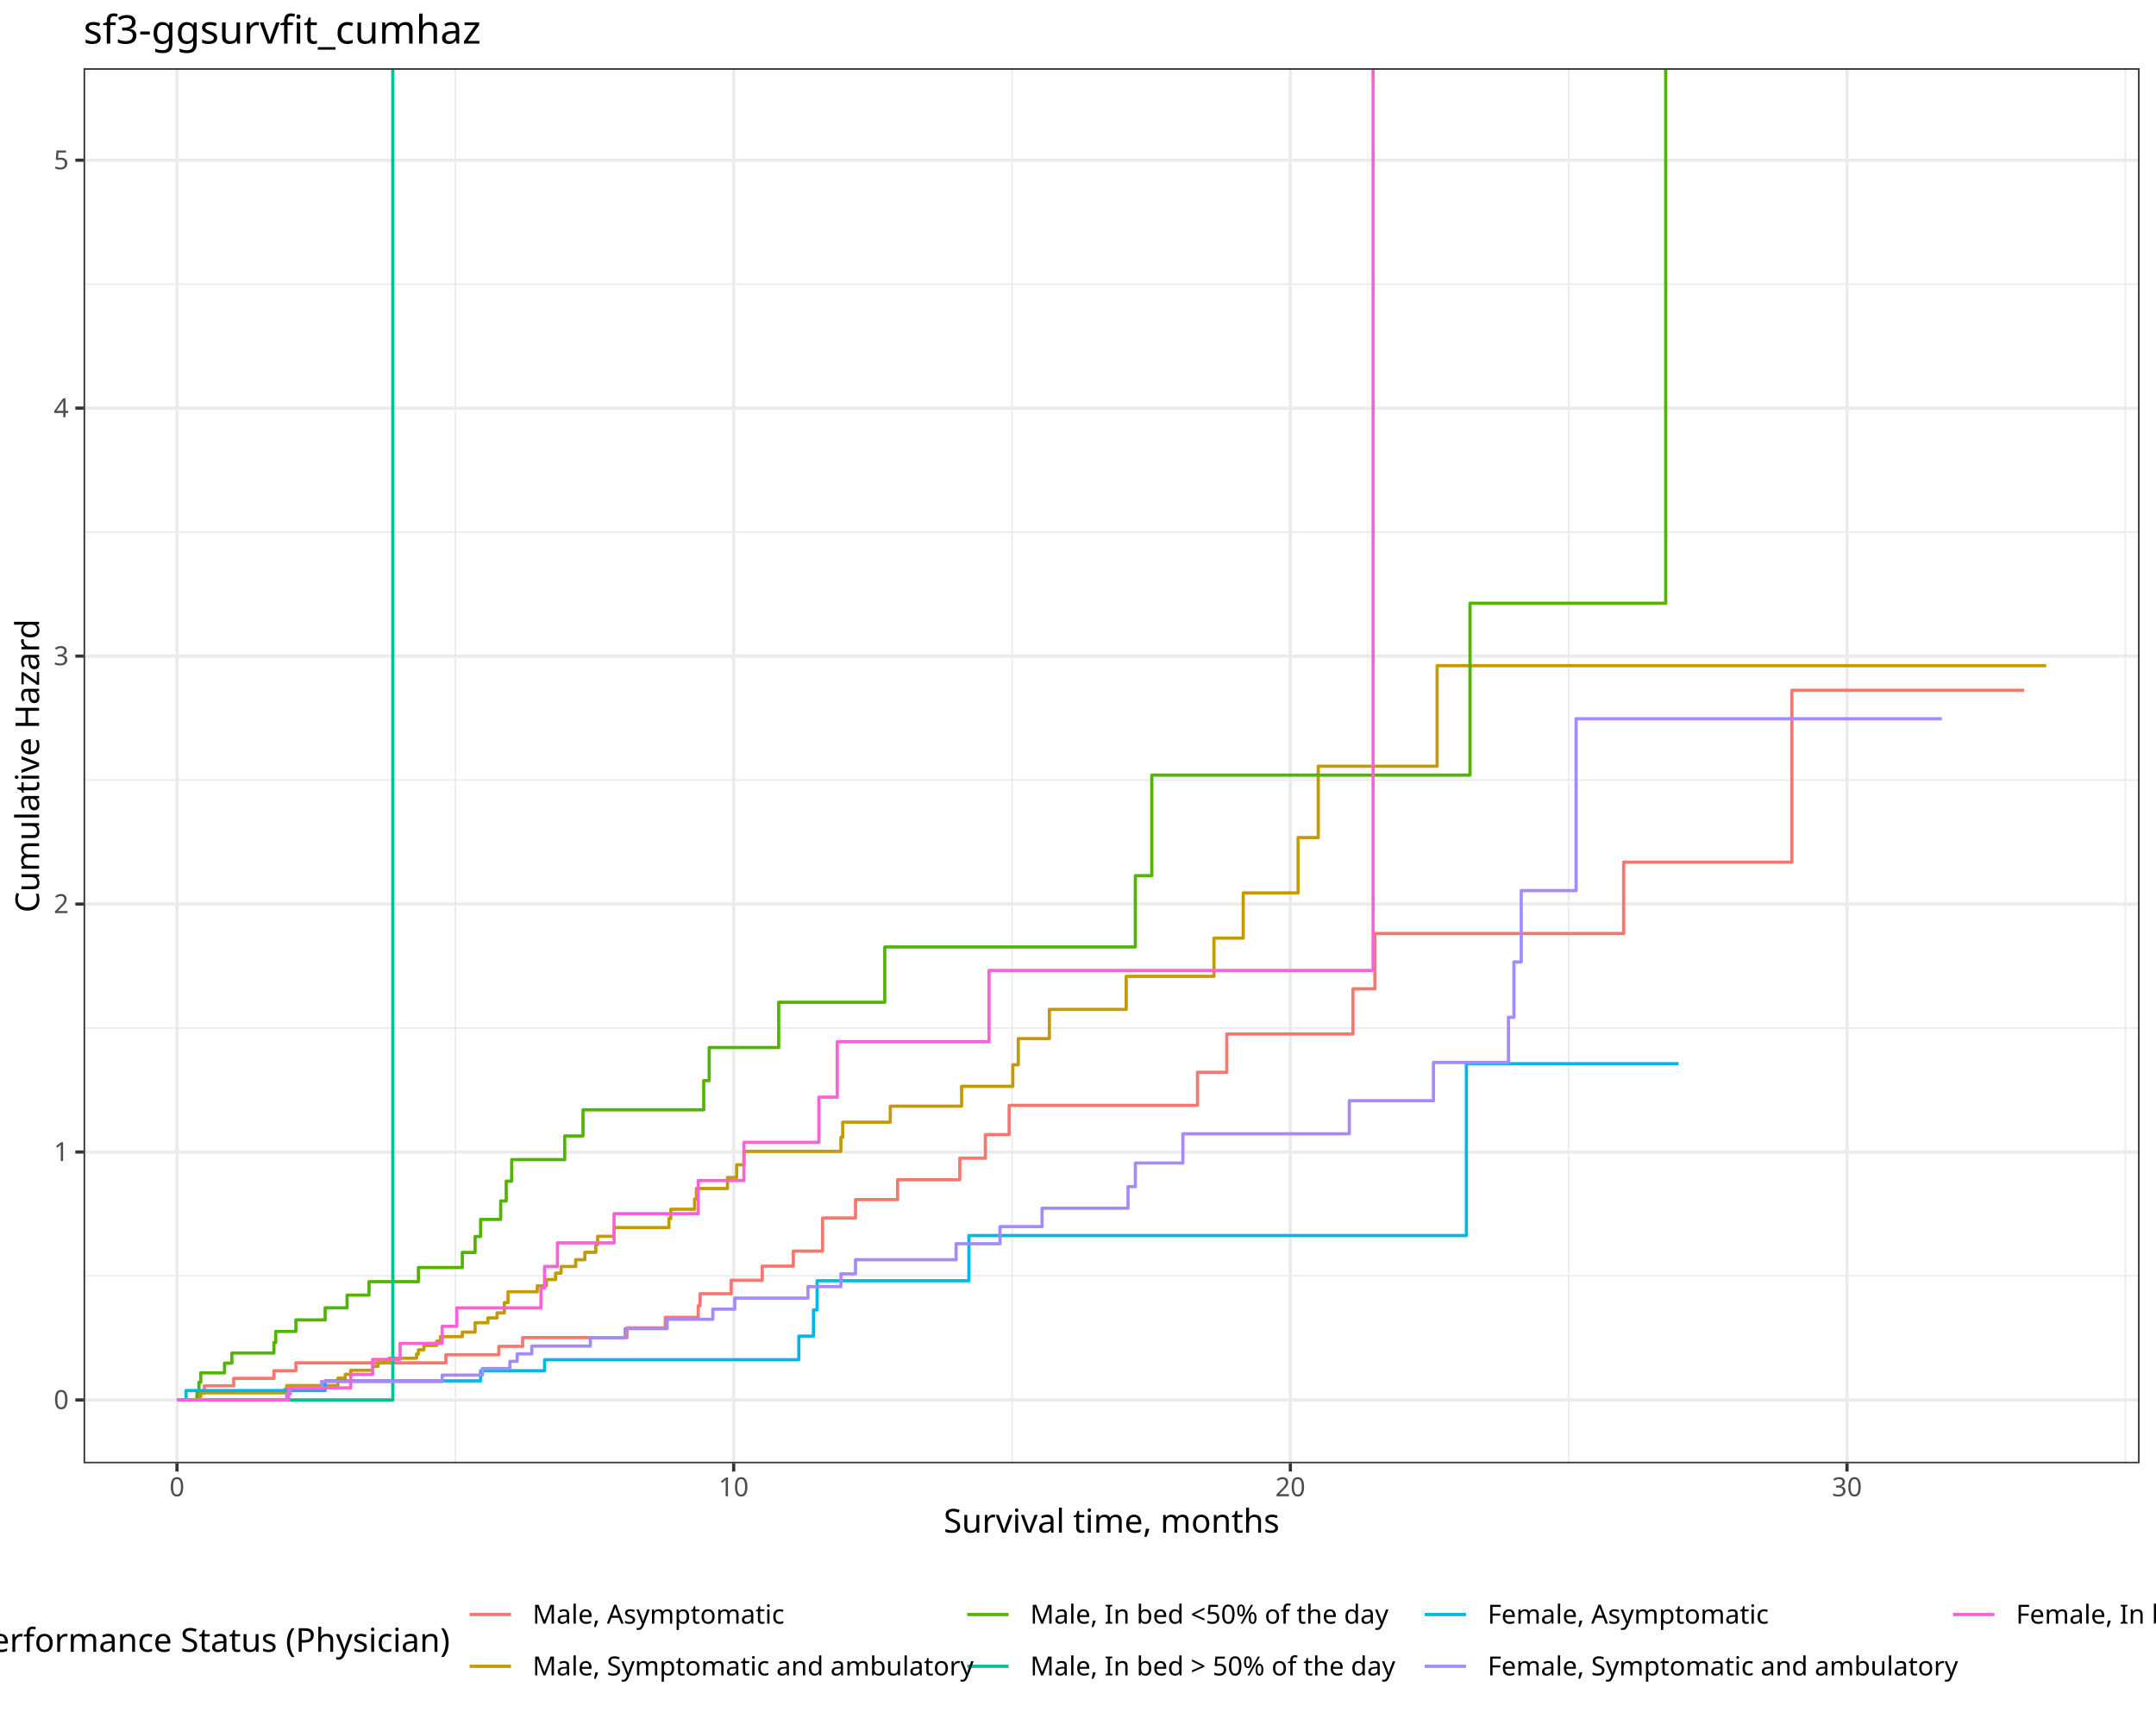
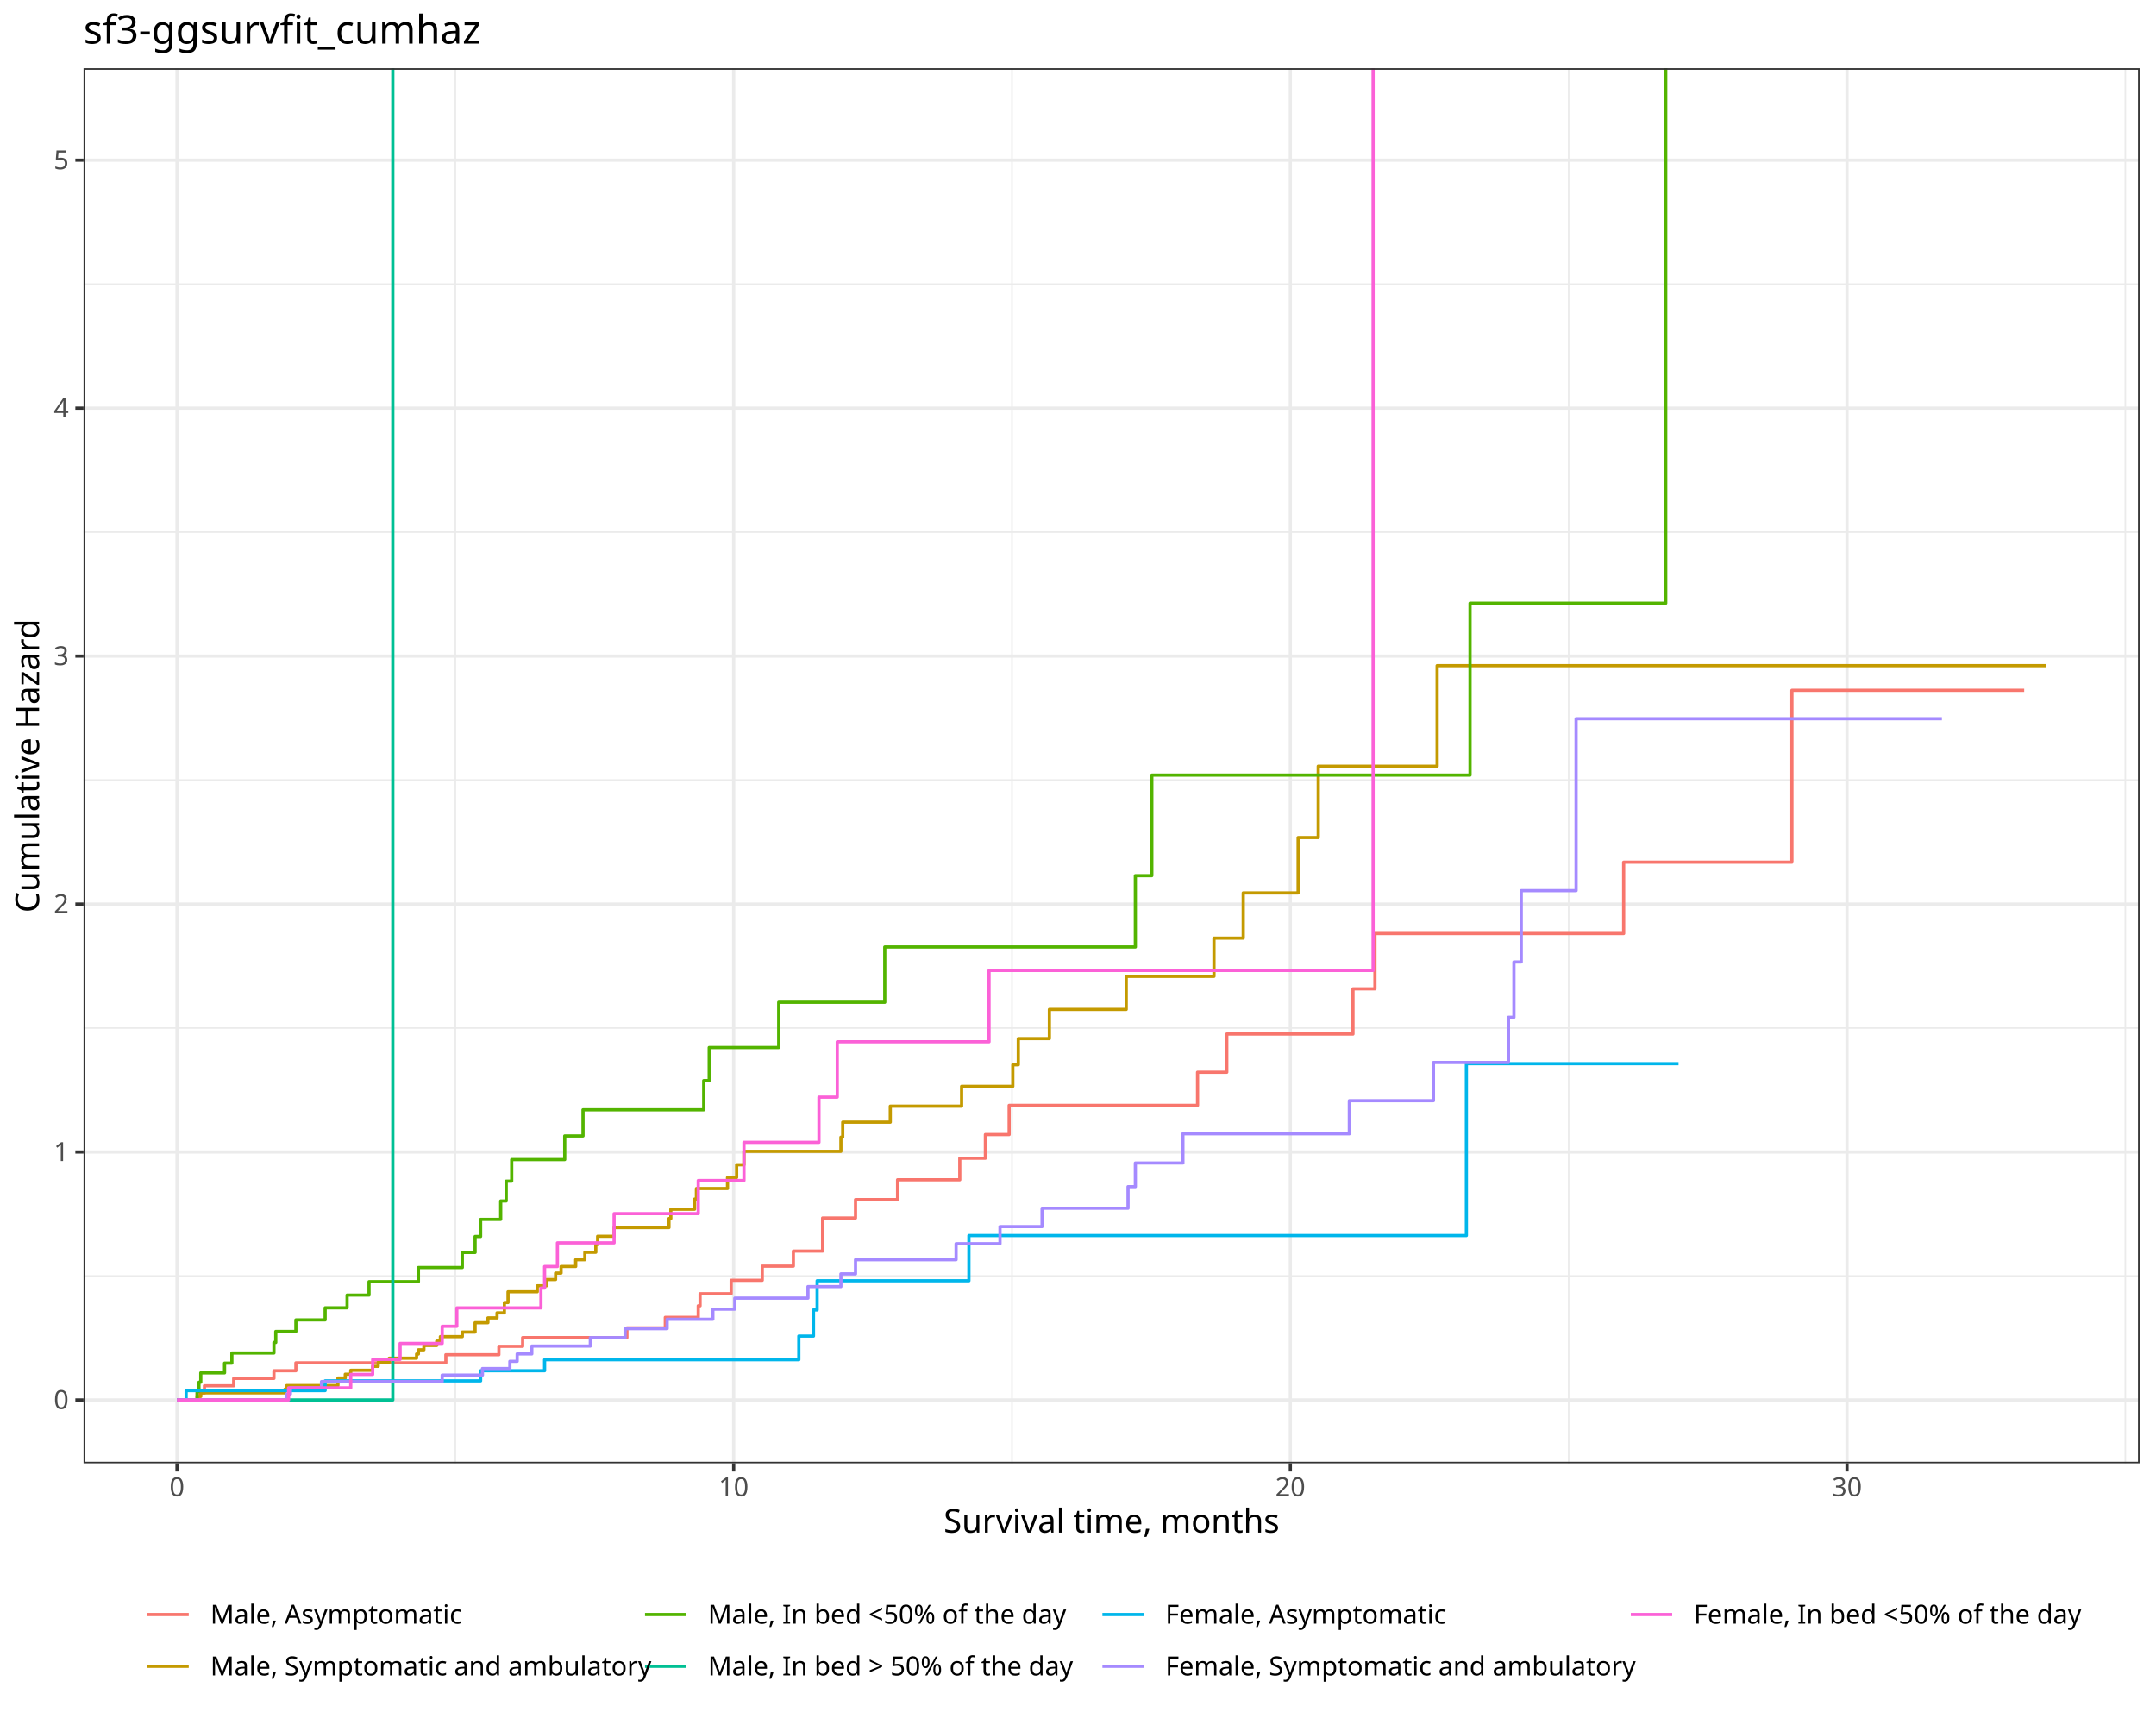
<svg xmlns="http://www.w3.org/2000/svg" class="svglite" data-engine-version="2.0" width="720.00pt" height="576.00pt" viewBox="0 0 720.00 576.00">
  <defs>
    <style type="text/css">
    .svglite line, .svglite polyline, .svglite polygon, .svglite path, .svglite rect, .svglite circle {
      fill: none;
      stroke: #000000;
      stroke-linecap: round;
      stroke-linejoin: round;
      stroke-miterlimit: 10.00;
    }
  </style>
  </defs>
  <rect width="100%" height="100%" style="stroke: none; fill: #FFFFFF;" />
  <defs>
    <clipPath id="cpMC4wMHw3MjAuMDB8MC4wMHw1NzYuMDA=">
      <rect x="0.00" y="0.00" width="720.00" height="576.00" />
    </clipPath>
  </defs>
  <g clip-path="url(#cpMC4wMHw3MjAuMDB8MC4wMHw1NzYuMDA=)">
    <rect x="0.00" y="0.00" width="720.00" height="576.00" style="stroke-width: 1.07; stroke: #FFFFFF; fill: #FFFFFF;" />
  </g>
  <defs>
    <clipPath id="cpMjcuOTB8NzE0LjUyfDIyLjc4fDQ4OC42Mw==">
      <rect x="27.90" y="22.78" width="686.62" height="465.85" />
    </clipPath>
  </defs>
  <g clip-path="url(#cpMjcuOTB8NzE0LjUyfDIyLjc4fDQ4OC42Mw==)">
    <rect x="27.90" y="22.78" width="686.62" height="465.85" style="stroke-width: 1.07; stroke: none; fill: #FFFFFF;" />
    <polyline points="27.90,426.06 714.52,426.06 " style="stroke-width: 0.53; stroke: #EBEBEB; stroke-linecap: butt;" />
    <polyline points="27.90,343.27 714.52,343.27 " style="stroke-width: 0.53; stroke: #EBEBEB; stroke-linecap: butt;" />
    <polyline points="27.90,260.47 714.52,260.47 " style="stroke-width: 0.53; stroke: #EBEBEB; stroke-linecap: butt;" />
    <polyline points="27.90,177.68 714.52,177.68 " style="stroke-width: 0.53; stroke: #EBEBEB; stroke-linecap: butt;" />
    <polyline points="27.90,94.89 714.52,94.89 " style="stroke-width: 0.53; stroke: #EBEBEB; stroke-linecap: butt;" />
    <polyline points="152.06,488.63 152.06,22.78 " style="stroke-width: 0.53; stroke: #EBEBEB; stroke-linecap: butt;" />
    <polyline points="337.96,488.63 337.96,22.78 " style="stroke-width: 0.53; stroke: #EBEBEB; stroke-linecap: butt;" />
    <polyline points="523.86,488.63 523.86,22.78 " style="stroke-width: 0.53; stroke: #EBEBEB; stroke-linecap: butt;" />
    <polyline points="709.76,488.63 709.76,22.78 " style="stroke-width: 0.53; stroke: #EBEBEB; stroke-linecap: butt;" />
    <polyline points="27.90,467.46 714.52,467.46 " style="stroke-width: 1.07; stroke: #EBEBEB; stroke-linecap: butt;" />
    <polyline points="27.90,384.67 714.52,384.67 " style="stroke-width: 1.07; stroke: #EBEBEB; stroke-linecap: butt;" />
    <polyline points="27.90,301.87 714.52,301.87 " style="stroke-width: 1.07; stroke: #EBEBEB; stroke-linecap: butt;" />
    <polyline points="27.90,219.08 714.52,219.08 " style="stroke-width: 1.07; stroke: #EBEBEB; stroke-linecap: butt;" />
    <polyline points="27.90,136.28 714.52,136.28 " style="stroke-width: 1.07; stroke: #EBEBEB; stroke-linecap: butt;" />
    <polyline points="27.90,53.49 714.52,53.49 " style="stroke-width: 1.07; stroke: #EBEBEB; stroke-linecap: butt;" />
    <polyline points="59.11,488.63 59.11,22.78 " style="stroke-width: 1.07; stroke: #EBEBEB; stroke-linecap: butt;" />
    <polyline points="245.01,488.63 245.01,22.78 " style="stroke-width: 1.07; stroke: #EBEBEB; stroke-linecap: butt;" />
    <polyline points="430.91,488.63 430.91,22.78 " style="stroke-width: 1.07; stroke: #EBEBEB; stroke-linecap: butt;" />
    <polyline points="616.81,488.63 616.81,22.78 " style="stroke-width: 1.07; stroke: #EBEBEB; stroke-linecap: butt;" />
    <polyline points="59.11,467.46 65.83,467.46 65.83,465.13 68.27,465.13 68.27,462.73 78.04,462.73 78.04,460.26 91.48,460.26 91.48,457.71 98.81,457.71 98.81,455.08 148.89,455.08 148.89,452.36 166.60,452.36 166.60,449.56 174.54,449.56 174.54,446.65 175.77,446.65 175.77,446.65 196.53,446.65 196.53,446.65 209.36,446.65 209.36,443.41 217.30,443.41 217.30,443.41 222.18,443.41 222.18,439.88 232.57,439.88 232.57,439.88 233.18,439.88 233.18,436.03 233.79,436.03 233.79,431.99 242.34,431.99 242.34,431.99 244.17,431.99 244.17,427.51 254.55,427.51 254.55,422.78 264.94,422.78 264.94,417.76 274.71,417.76 274.71,406.71 285.70,406.71 285.70,400.57 299.75,400.57 299.75,393.94 320.52,393.94 320.52,386.74 329.07,386.74 329.07,378.85 330.29,378.85 330.29,378.85 337.01,378.85 337.01,369.10 399.92,369.10 399.92,358.04 409.69,358.04 409.69,345.28 451.83,345.28 451.83,330.18 459.16,330.18 459.16,311.71 542.22,311.71 542.22,287.89 572.15,287.89 572.15,287.89 598.41,287.89 598.41,230.50 675.98,230.50 675.98,230.50 " style="stroke-width: 1.07; stroke: #F8766D; stroke-linecap: butt;" />
    <polyline points="59.11,467.46 65.83,467.46 65.83,466.29 67.05,466.29 67.05,465.09 95.14,465.09 95.14,463.89 95.75,463.89 95.75,462.66 112.86,462.66 112.86,460.15 115.30,460.15 115.30,458.87 117.13,458.87 117.13,457.56 124.46,457.56 124.46,456.24 126.29,456.24 126.29,454.89 129.96,454.89 129.96,453.52 139.12,453.52 139.12,452.13 139.73,452.13 139.73,450.72 141.56,450.72 141.56,449.28 145.84,449.28 145.84,447.81 147.06,447.81 147.06,446.32 154.39,446.32 154.39,444.80 158.66,444.80 158.66,441.67 162.94,441.67 162.94,440.07 165.38,440.07 165.38,440.07 165.99,440.07 165.99,438.39 168.44,438.39 168.44,434.94 169.66,434.94 169.66,431.34 172.10,431.34 172.10,431.34 173.93,431.34 173.93,431.34 178.82,431.34 178.82,431.34 179.43,431.34 179.43,429.35 182.48,429.35 182.48,427.25 185.54,427.25 185.54,425.10 187.37,425.10 187.37,422.89 192.26,422.89 192.26,420.63 194.09,420.63 194.09,420.63 194.70,420.63 194.70,420.63 195.31,420.63 195.31,418.15 196.53,418.15 196.53,418.15 198.97,418.15 198.97,415.53 199.58,415.53 199.58,412.81 203.86,412.81 203.86,412.81 205.08,412.81 205.08,409.90 223.40,409.90 223.40,406.89 224.02,406.89 224.02,403.77 229.51,403.77 229.51,403.77 231.96,403.77 231.96,400.39 232.57,400.39 232.57,396.87 242.95,396.87 242.95,393.19 244.17,393.19 244.17,393.19 246.00,393.19 246.00,388.94 248.45,388.94 248.45,384.46 280.82,384.46 280.82,379.73 281.43,379.73 281.43,374.71 297.31,374.71 297.31,369.37 305.86,369.37 305.86,369.37 311.35,369.37 311.35,369.37 321.13,369.37 321.13,362.74 338.23,362.74 338.23,355.54 338.84,355.54 338.84,355.54 340.06,355.54 340.06,346.81 350.44,346.81 350.44,337.06 376.10,337.06 376.10,326.01 405.41,326.01 405.41,313.24 415.18,313.24 415.18,298.15 433.51,298.15 433.51,279.67 440.23,279.67 440.23,255.85 479.93,255.85 479.93,222.28 551.39,222.28 551.39,222.28 683.31,222.28 683.31,222.28 " style="stroke-width: 1.07; stroke: #C49A00; stroke-linecap: butt;" />
    <polyline points="59.11,467.46 65.83,467.46 65.83,464.55 66.44,464.55 66.44,461.54 67.05,461.54 67.05,458.42 74.99,458.42 74.99,455.17 77.43,455.17 77.43,451.79 91.48,451.79 91.48,448.27 92.09,448.27 92.09,444.59 98.81,444.59 98.81,440.74 108.58,440.74 108.58,436.70 115.91,436.70 115.91,432.45 123.24,432.45 123.24,427.97 139.73,427.97 139.73,423.24 154.39,423.24 154.39,418.22 158.66,418.22 158.66,412.88 160.50,412.88 160.50,407.17 167.21,407.17 167.21,401.03 169.05,401.03 169.05,394.40 170.88,394.40 170.88,387.20 188.59,387.20 188.59,379.31 194.70,379.31 194.70,370.58 235.01,370.58 235.01,360.83 236.84,360.83 236.84,349.78 237.45,349.78 237.45,349.78 260.05,349.78 260.05,334.68 295.47,334.68 295.47,316.21 379.15,316.21 379.15,292.39 384.65,292.39 384.65,258.82 490.92,258.82 490.92,201.43 556.27,201.43 556.27,22.78 " style="stroke-width: 1.07; stroke: #53B400; stroke-linecap: butt;" />
    <polyline points="59.11,467.46 131.18,467.46 131.18,22.78 " style="stroke-width: 1.07; stroke: #00C094; stroke-linecap: butt;" />
    <polyline points="59.11,467.46 62.16,467.46 62.16,464.33 108.58,464.33 108.58,461.09 160.50,461.09 160.50,457.71 165.99,457.71 165.99,457.71 181.87,457.71 181.87,454.03 182.48,454.03 182.48,454.03 195.92,454.03 195.92,454.03 202.64,454.03 202.64,454.03 205.69,454.03 205.69,454.03 213.02,454.03 213.02,454.03 221.57,454.03 221.57,454.03 223.40,454.03 223.40,454.03 227.68,454.03 227.68,454.03 237.45,454.03 237.45,454.03 251.50,454.03 251.50,454.03 261.88,454.03 261.88,454.03 266.77,454.03 266.77,446.14 271.66,446.14 271.66,437.41 272.88,437.41 272.88,427.66 292.42,427.66 292.42,427.66 293.64,427.66 293.64,427.66 323.57,427.66 323.57,412.57 390.75,412.57 390.75,412.57 400.53,412.57 400.53,412.57 418.24,412.57 418.24,412.57 489.70,412.57 489.70,355.18 560.55,355.18 560.55,355.18 " style="stroke-width: 1.07; stroke: #00B6EB; stroke-linecap: butt;" />
    <polyline points="59.11,467.46 95.75,467.46 95.75,465.46 96.98,465.46 96.98,463.42 107.36,463.42 107.36,461.32 147.67,461.32 147.67,459.17 161.11,459.17 161.11,456.97 164.77,456.97 164.77,456.97 167.21,456.97 167.21,456.97 170.27,456.97 170.27,454.57 172.71,454.57 172.71,452.09 176.38,452.09 176.38,452.09 177.60,452.09 177.60,449.47 183.09,449.47 183.09,449.47 197.14,449.47 197.14,446.66 207.52,446.66 207.52,446.66 208.75,446.66 208.75,443.65 222.79,443.65 222.79,440.52 225.24,440.52 225.24,440.52 238.06,440.52 238.06,437.14 239.90,437.14 239.90,437.14 245.39,437.14 245.39,433.46 269.82,433.46 269.82,429.61 276.54,429.61 276.54,429.61 280.82,429.61 280.82,425.36 281.43,425.36 281.43,425.36 285.70,425.36 285.70,420.63 288.76,420.63 288.76,420.63 319.29,420.63 319.29,415.29 333.95,415.29 333.95,409.58 348.00,409.58 348.00,403.44 371.21,403.44 371.21,403.44 376.71,403.44 376.71,396.24 379.15,396.24 379.15,388.35 382.20,388.35 382.20,388.35 395.03,388.35 395.03,378.59 450.61,378.59 450.61,367.54 478.70,367.54 478.70,354.78 503.75,354.78 503.75,339.68 505.58,339.68 505.58,321.21 508.02,321.21 508.02,297.39 511.07,297.39 511.07,297.39 526.34,297.39 526.34,240.00 648.50,240.00 648.50,240.00 " style="stroke-width: 1.07; stroke: #A58AFF; stroke-linecap: butt;" />
    <polyline points="59.11,467.46 96.37,467.46 96.37,463.42 115.30,463.42 115.30,463.42 117.13,463.42 117.13,458.94 123.24,458.94 123.24,458.94 124.46,458.94 124.46,453.92 133.62,453.92 133.62,448.58 147.67,448.58 147.67,442.87 152.56,442.87 152.56,436.73 180.65,436.73 180.65,430.11 181.87,430.11 181.87,422.90 186.15,422.90 186.15,415.01 187.98,415.01 187.98,415.01 205.08,415.01 205.08,405.26 233.18,405.26 233.18,394.20 248.45,394.20 248.45,381.44 273.49,381.44 273.49,366.35 279.60,366.35 279.60,347.87 330.29,347.87 330.29,324.05 371.21,324.05 371.21,324.05 395.64,324.05 395.64,324.05 458.55,324.05 458.55,22.78 " style="stroke-width: 1.07; stroke: #FB61D7; stroke-linecap: butt;" />
    <rect x="27.90" y="22.78" width="686.62" height="465.85" style="stroke-width: 1.07; stroke: #333333;" />
  </g>
  <g clip-path="url(#cpMC4wMHw3MjAuMDB8MC4wMHw1NzYuMDA=)">
    <text x="22.97" y="470.49" text-anchor="end" style="font-size: 8.80px; fill: #4D4D4D; font-family: sans;" textLength="4.89px" lengthAdjust="spacingAndGlyphs">0</text>
    <text x="22.97" y="387.69" text-anchor="end" style="font-size: 8.80px; fill: #4D4D4D; font-family: sans;" textLength="4.89px" lengthAdjust="spacingAndGlyphs">1</text>
    <text x="22.97" y="304.90" text-anchor="end" style="font-size: 8.80px; fill: #4D4D4D; font-family: sans;" textLength="4.89px" lengthAdjust="spacingAndGlyphs">2</text>
    <text x="22.97" y="222.11" text-anchor="end" style="font-size: 8.80px; fill: #4D4D4D; font-family: sans;" textLength="4.89px" lengthAdjust="spacingAndGlyphs">3</text>
    <text x="22.97" y="139.31" text-anchor="end" style="font-size: 8.80px; fill: #4D4D4D; font-family: sans;" textLength="4.89px" lengthAdjust="spacingAndGlyphs">4</text>
    <text x="22.97" y="56.52" text-anchor="end" style="font-size: 8.80px; fill: #4D4D4D; font-family: sans;" textLength="4.89px" lengthAdjust="spacingAndGlyphs">5</text>
    <polyline points="25.16,467.46 27.90,467.46 " style="stroke-width: 1.07; stroke: #333333; stroke-linecap: butt;" />
    <polyline points="25.16,384.67 27.90,384.67 " style="stroke-width: 1.07; stroke: #333333; stroke-linecap: butt;" />
    <polyline points="25.16,301.87 27.90,301.87 " style="stroke-width: 1.07; stroke: #333333; stroke-linecap: butt;" />
    <polyline points="25.16,219.08 27.90,219.08 " style="stroke-width: 1.07; stroke: #333333; stroke-linecap: butt;" />
    <polyline points="25.16,136.28 27.90,136.28 " style="stroke-width: 1.07; stroke: #333333; stroke-linecap: butt;" />
    <polyline points="25.16,53.49 27.90,53.49 " style="stroke-width: 1.07; stroke: #333333; stroke-linecap: butt;" />
    <polyline points="59.11,491.37 59.11,488.63 " style="stroke-width: 1.07; stroke: #333333; stroke-linecap: butt;" />
    <polyline points="245.01,491.37 245.01,488.63 " style="stroke-width: 1.07; stroke: #333333; stroke-linecap: butt;" />
    <polyline points="430.91,491.37 430.91,488.63 " style="stroke-width: 1.07; stroke: #333333; stroke-linecap: butt;" />
    <polyline points="616.81,491.37 616.81,488.63 " style="stroke-width: 1.07; stroke: #333333; stroke-linecap: butt;" />
    <text x="59.11" y="499.62" text-anchor="middle" style="font-size: 8.80px; fill: #4D4D4D; font-family: sans;" textLength="4.89px" lengthAdjust="spacingAndGlyphs">0</text>
    <text x="245.01" y="499.62" text-anchor="middle" style="font-size: 8.80px; fill: #4D4D4D; font-family: sans;" textLength="9.79px" lengthAdjust="spacingAndGlyphs">10</text>
    <text x="430.91" y="499.62" text-anchor="middle" style="font-size: 8.80px; fill: #4D4D4D; font-family: sans;" textLength="9.79px" lengthAdjust="spacingAndGlyphs">20</text>
    <text x="616.81" y="499.62" text-anchor="middle" style="font-size: 8.80px; fill: #4D4D4D; font-family: sans;" textLength="9.79px" lengthAdjust="spacingAndGlyphs">30</text>
    <text x="371.21" y="511.76" text-anchor="middle" style="font-size: 11.00px; font-family: sans;" textLength="105.16px" lengthAdjust="spacingAndGlyphs">Survival time, months</text>
    <text transform="translate(13.05,255.71) rotate(-90)" text-anchor="middle" style="font-size: 11.00px; font-family: sans;" textLength="93.56px" lengthAdjust="spacingAndGlyphs">Cumulative Hazard</text>
-     <rect x="-71.10" y="525.00" width="884.62" height="45.52" style="stroke-width: 1.07; stroke: none; fill: #FFFFFF;" />
-     <text x="-65.62" y="551.55" style="font-size: 11.00px; font-family: sans;" textLength="215.24px" lengthAdjust="spacingAndGlyphs">Sex, ECOG Performance Status (Physician)</text>
-     <rect x="155.10" y="530.48" width="17.28" height="17.28" style="stroke-width: 1.07; stroke: none; fill: #FFFFFF;" />
-     <line x1="156.83" y1="539.12" x2="170.65" y2="539.12" style="stroke-width: 1.07; stroke: #F8766D; stroke-linecap: butt;" />
-     <rect x="155.10" y="547.76" width="17.28" height="17.28" style="stroke-width: 1.07; stroke: none; fill: #FFFFFF;" />
-     <line x1="156.83" y1="556.40" x2="170.65" y2="556.40" style="stroke-width: 1.07; stroke: #C49A00; stroke-linecap: butt;" />
-     <rect x="321.29" y="530.48" width="17.28" height="17.28" style="stroke-width: 1.07; stroke: none; fill: #FFFFFF;" />
-     <line x1="323.02" y1="539.12" x2="336.84" y2="539.12" style="stroke-width: 1.07; stroke: #53B400; stroke-linecap: butt;" />
-     <rect x="321.29" y="547.76" width="17.28" height="17.28" style="stroke-width: 1.07; stroke: none; fill: #FFFFFF;" />
-     <line x1="323.02" y1="556.40" x2="336.84" y2="556.40" style="stroke-width: 1.07; stroke: #00C094; stroke-linecap: butt;" />
-     <rect x="474.04" y="530.48" width="17.28" height="17.28" style="stroke-width: 1.07; stroke: none; fill: #FFFFFF;" />
-     <line x1="475.77" y1="539.12" x2="489.59" y2="539.12" style="stroke-width: 1.07; stroke: #00B6EB; stroke-linecap: butt;" />
-     <rect x="474.04" y="547.76" width="17.28" height="17.28" style="stroke-width: 1.07; stroke: none; fill: #FFFFFF;" />
-     <line x1="475.77" y1="556.40" x2="489.59" y2="556.40" style="stroke-width: 1.07; stroke: #A58AFF; stroke-linecap: butt;" />
-     <rect x="650.50" y="530.48" width="17.28" height="17.28" style="stroke-width: 1.07; stroke: none; fill: #FFFFFF;" />
-     <line x1="652.23" y1="539.12" x2="666.05" y2="539.12" style="stroke-width: 1.07; stroke: #FB61D7; stroke-linecap: butt;" />
-     <text x="177.86" y="542.15" style="font-size: 8.80px; font-family: sans;" textLength="113.47px" lengthAdjust="spacingAndGlyphs">Male, Asymptomatic              </text>
-     <text x="177.86" y="559.43" style="font-size: 8.80px; font-family: sans;" textLength="137.95px" lengthAdjust="spacingAndGlyphs">Male, Symptomatic and ambulatory</text>
-     <text x="344.05" y="542.15" style="font-size: 8.80px; font-family: sans;" textLength="124.51px" lengthAdjust="spacingAndGlyphs">Male, In bed &lt;50% of the day    </text>
-     <text x="344.05" y="559.43" style="font-size: 8.80px; font-family: sans;" textLength="124.51px" lengthAdjust="spacingAndGlyphs">Male, In bed &gt; 50% of the day   </text>
-     <text x="496.80" y="542.15" style="font-size: 8.80px; font-family: sans;" textLength="123.74px" lengthAdjust="spacingAndGlyphs">Female, Asymptomatic              </text>
-     <text x="496.80" y="559.43" style="font-size: 8.80px; font-family: sans;" textLength="148.22px" lengthAdjust="spacingAndGlyphs">Female, Symptomatic and ambulatory</text>
-     <text x="673.26" y="542.15" style="font-size: 8.80px; font-family: sans;" textLength="134.78px" lengthAdjust="spacingAndGlyphs">Female, In bed &lt;50% of the day    </text>
+     <rect x="36.52" y="525.00" width="669.38" height="45.52" style="stroke-width: 1.07; stroke: none; fill: #FFFFFF;" />
+     <rect x="47.48" y="530.48" width="17.28" height="17.28" style="stroke-width: 1.07; stroke: none; fill: #FFFFFF;" />
+     <line x1="49.21" y1="539.12" x2="63.03" y2="539.12" style="stroke-width: 1.07; stroke: #F8766D; stroke-linecap: butt;" />
+     <rect x="47.48" y="547.76" width="17.28" height="17.28" style="stroke-width: 1.07; stroke: none; fill: #FFFFFF;" />
+     <line x1="49.21" y1="556.40" x2="63.03" y2="556.40" style="stroke-width: 1.07; stroke: #C49A00; stroke-linecap: butt;" />
+     <rect x="213.67" y="530.48" width="17.28" height="17.28" style="stroke-width: 1.07; stroke: none; fill: #FFFFFF;" />
+     <line x1="215.40" y1="539.12" x2="229.22" y2="539.12" style="stroke-width: 1.07; stroke: #53B400; stroke-linecap: butt;" />
+     <rect x="213.67" y="547.76" width="17.28" height="17.28" style="stroke-width: 1.07; stroke: none; fill: #FFFFFF;" />
+     <line x1="215.40" y1="556.40" x2="229.22" y2="556.40" style="stroke-width: 1.07; stroke: #00C094; stroke-linecap: butt;" />
+     <rect x="366.42" y="530.48" width="17.28" height="17.28" style="stroke-width: 1.07; stroke: none; fill: #FFFFFF;" />
+     <line x1="368.15" y1="539.12" x2="381.97" y2="539.12" style="stroke-width: 1.07; stroke: #00B6EB; stroke-linecap: butt;" />
+     <rect x="366.42" y="547.76" width="17.28" height="17.28" style="stroke-width: 1.07; stroke: none; fill: #FFFFFF;" />
+     <line x1="368.15" y1="556.40" x2="381.97" y2="556.40" style="stroke-width: 1.07; stroke: #A58AFF; stroke-linecap: butt;" />
+     <rect x="542.88" y="530.48" width="17.28" height="17.28" style="stroke-width: 1.07; stroke: none; fill: #FFFFFF;" />
+     <line x1="544.61" y1="539.12" x2="558.43" y2="539.12" style="stroke-width: 1.07; stroke: #FB61D7; stroke-linecap: butt;" />
+     <text x="70.24" y="542.15" style="font-size: 8.80px; font-family: sans;" textLength="113.47px" lengthAdjust="spacingAndGlyphs">Male, Asymptomatic              </text>
+     <text x="70.24" y="559.43" style="font-size: 8.80px; font-family: sans;" textLength="137.95px" lengthAdjust="spacingAndGlyphs">Male, Symptomatic and ambulatory</text>
+     <text x="236.43" y="542.15" style="font-size: 8.80px; font-family: sans;" textLength="124.51px" lengthAdjust="spacingAndGlyphs">Male, In bed &lt;50% of the day    </text>
+     <text x="236.43" y="559.43" style="font-size: 8.80px; font-family: sans;" textLength="124.51px" lengthAdjust="spacingAndGlyphs">Male, In bed &gt; 50% of the day   </text>
+     <text x="389.18" y="542.15" style="font-size: 8.80px; font-family: sans;" textLength="123.74px" lengthAdjust="spacingAndGlyphs">Female, Asymptomatic              </text>
+     <text x="389.18" y="559.43" style="font-size: 8.80px; font-family: sans;" textLength="148.22px" lengthAdjust="spacingAndGlyphs">Female, Symptomatic and ambulatory</text>
+     <text x="565.64" y="542.15" style="font-size: 8.80px; font-family: sans;" textLength="134.78px" lengthAdjust="spacingAndGlyphs">Female, In bed &lt;50% of the day    </text>
    <text x="27.90" y="14.56" style="font-size: 13.20px; font-family: sans;" textLength="125.48px" lengthAdjust="spacingAndGlyphs">sf3-ggsurvfit_cumhaz</text>
  </g>
</svg>
